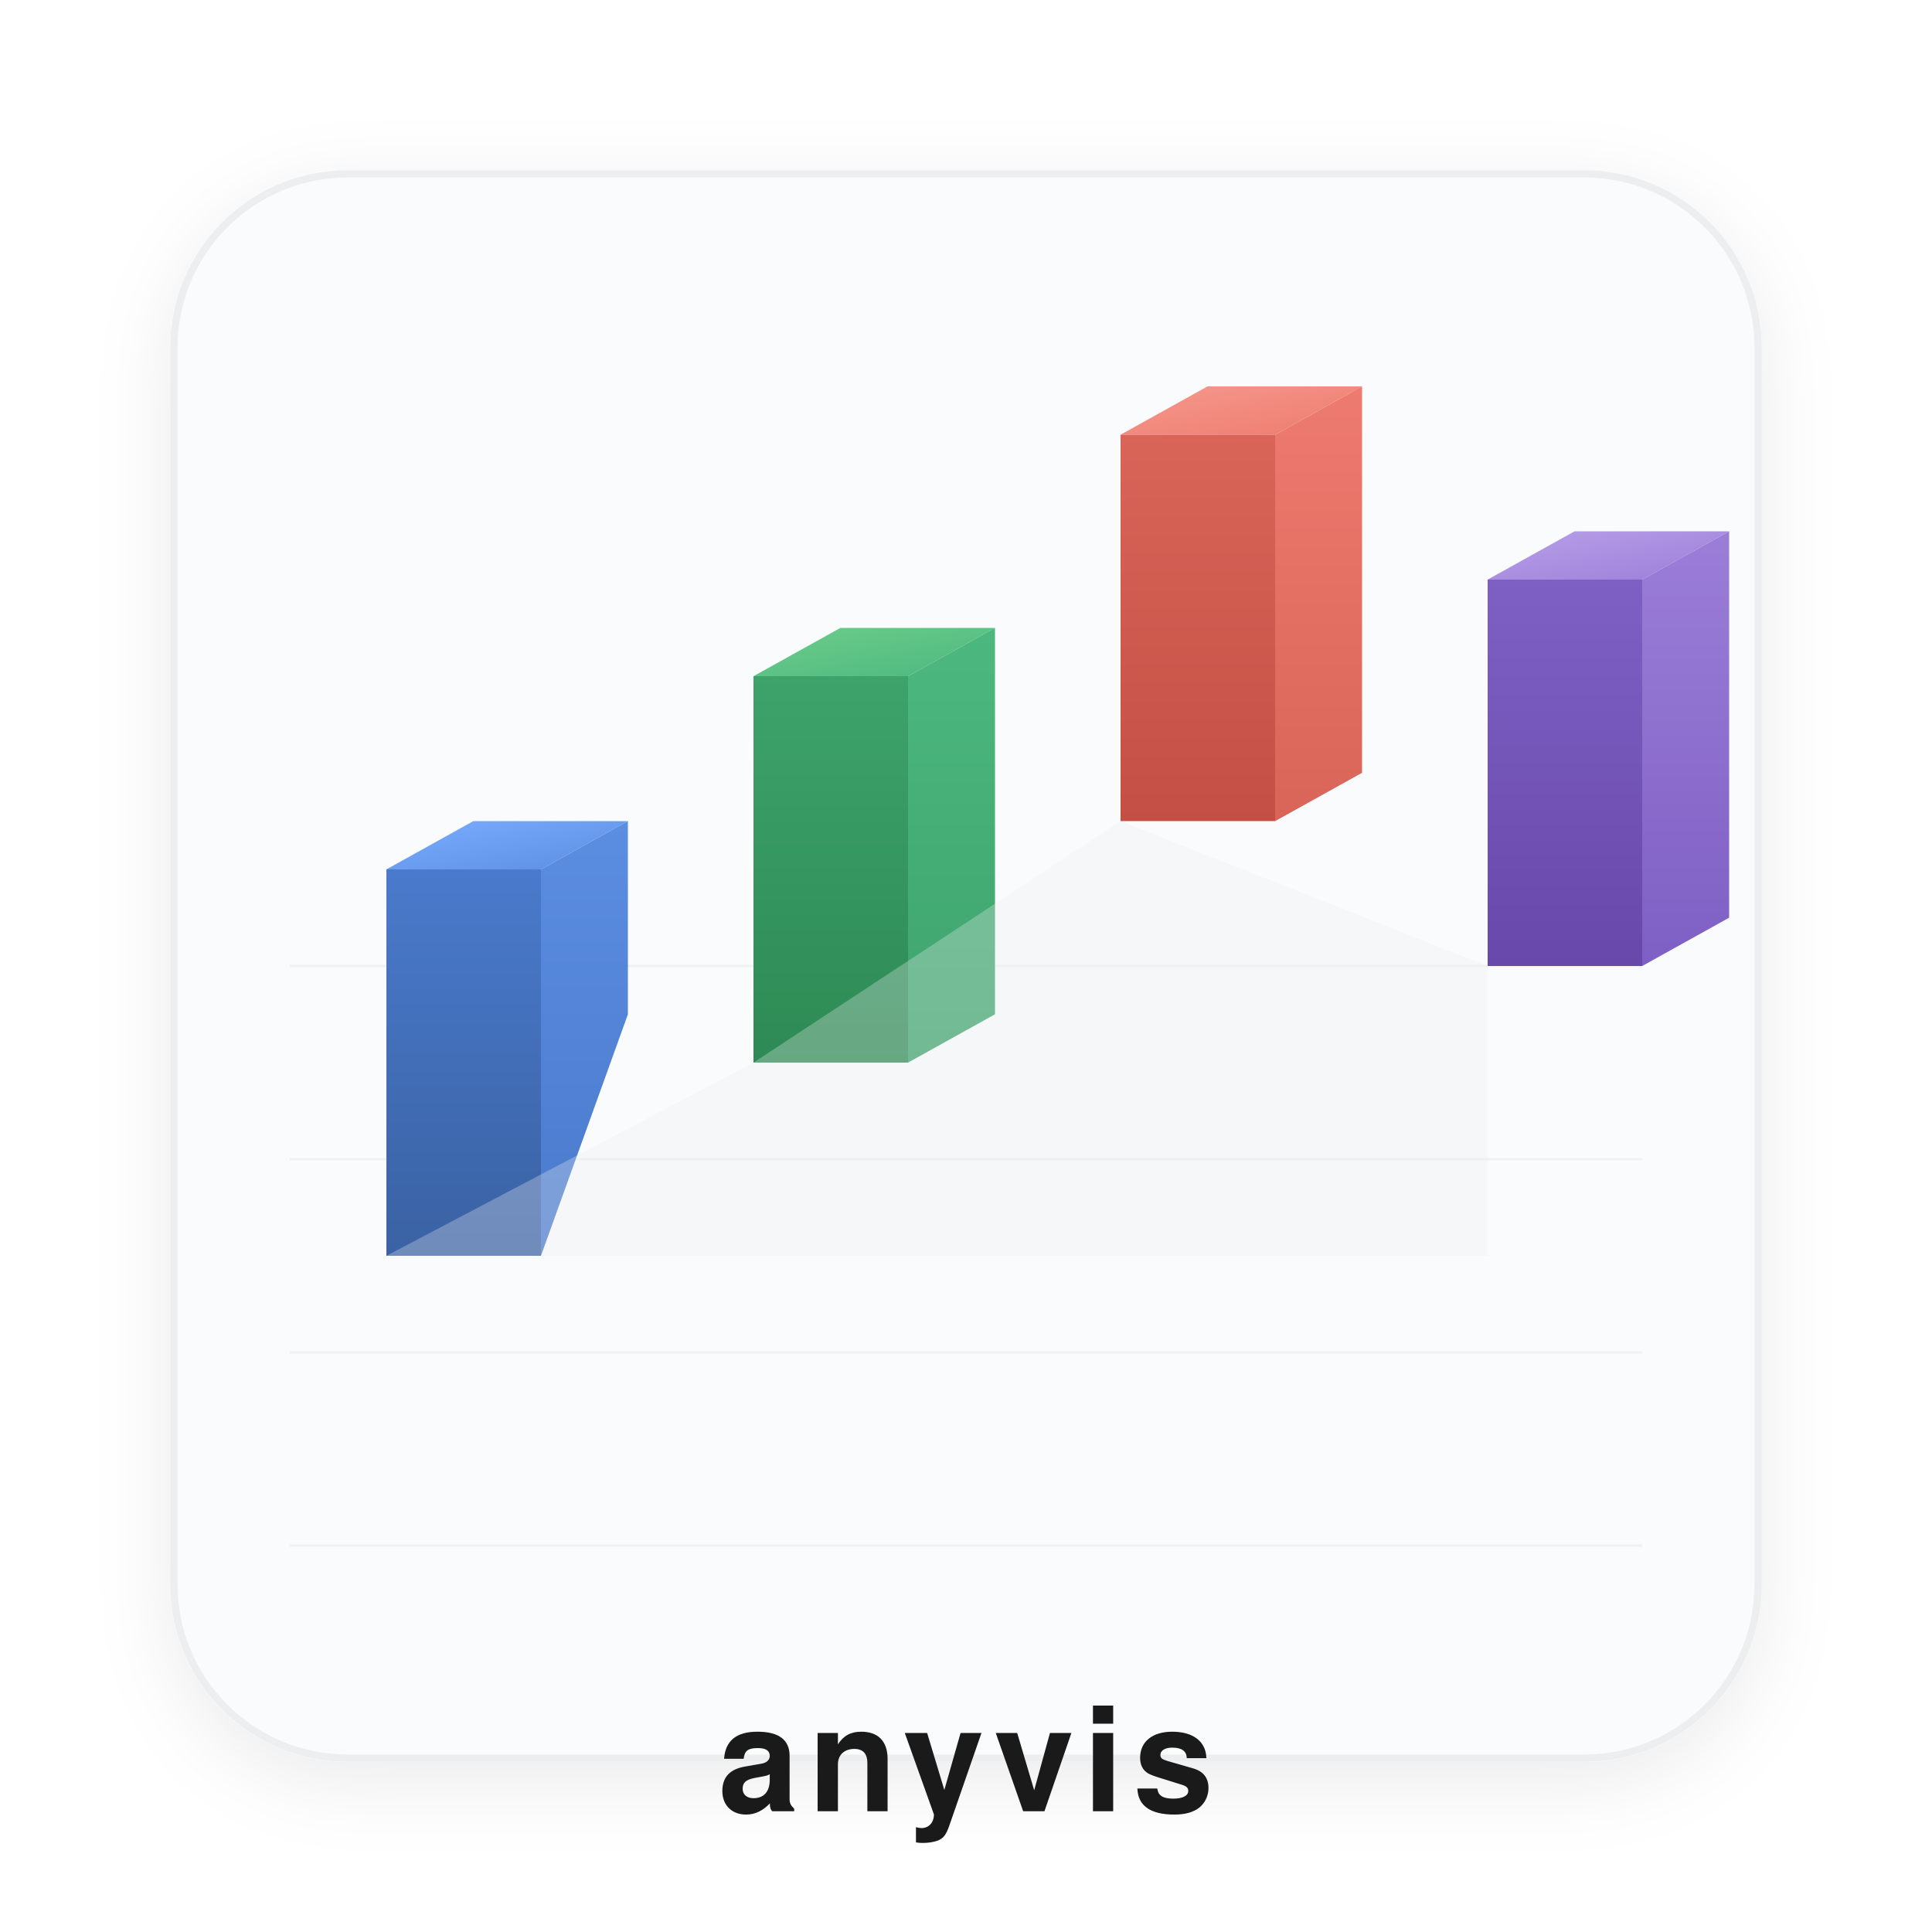
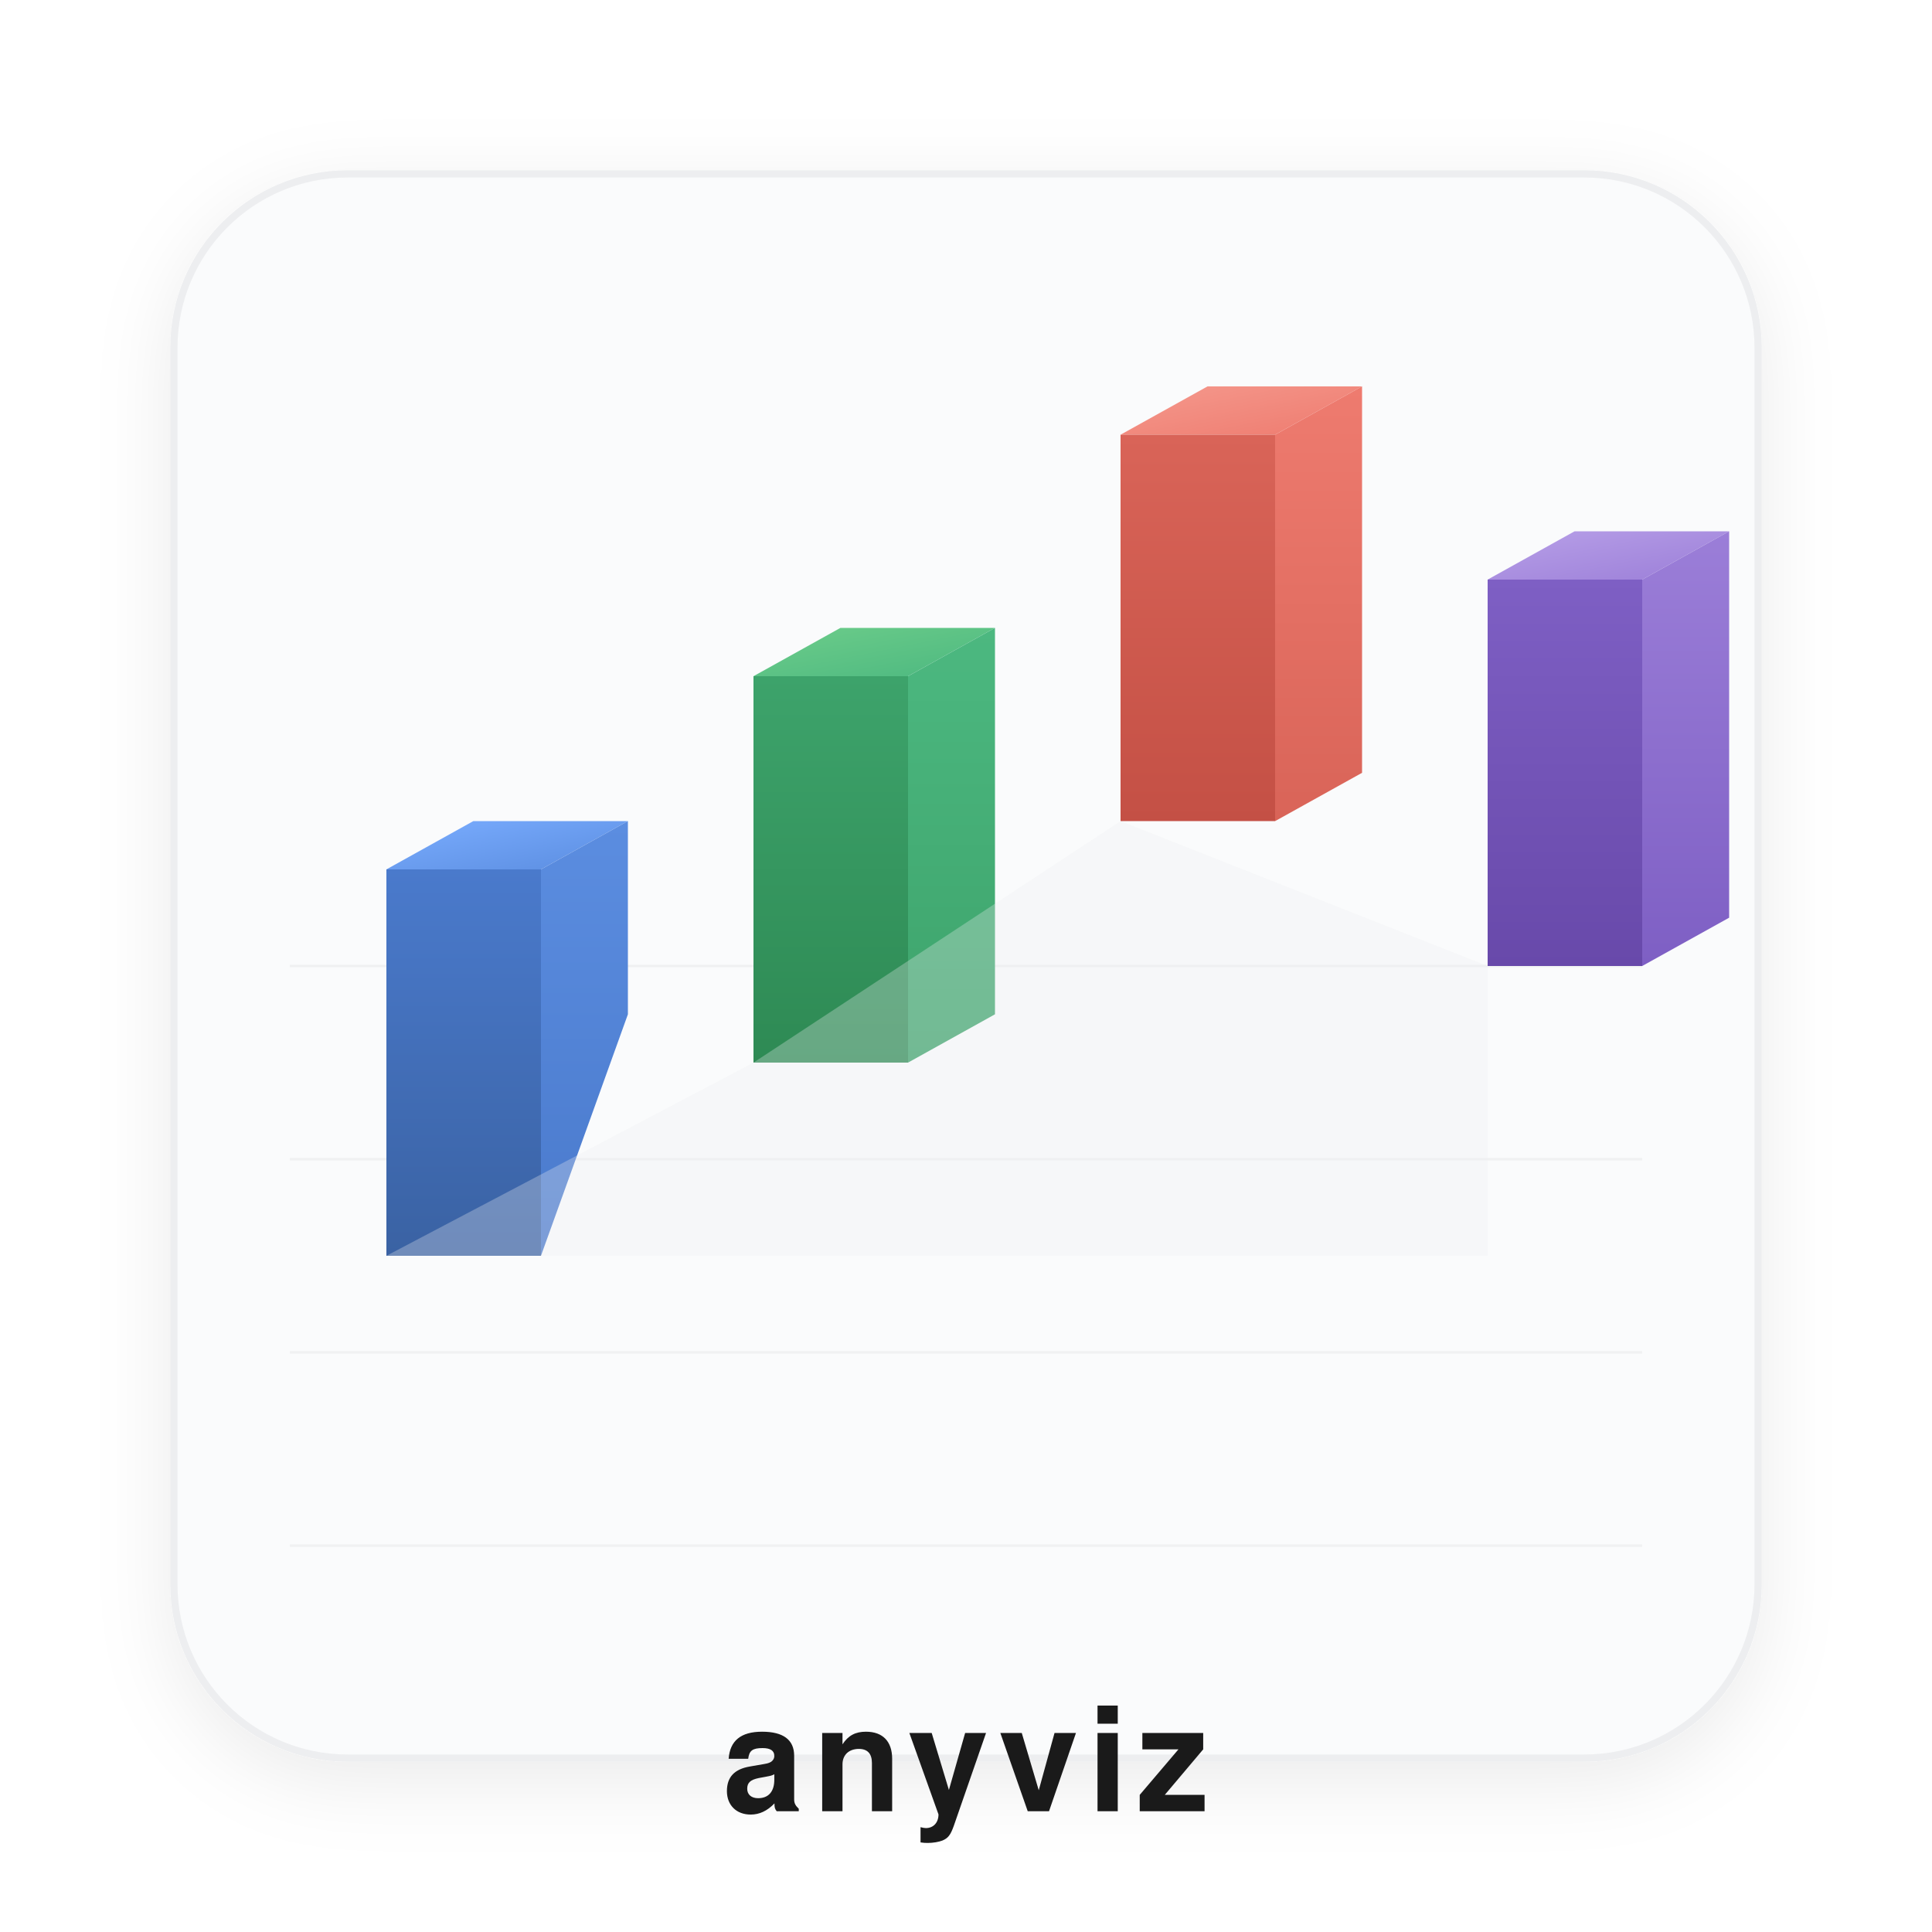
<svg xmlns="http://www.w3.org/2000/svg" viewBox="0 0 400 400" fill="none">
  <defs>
    <linearGradient id="top1" x1="0" y1="0" x2="1" y2="1">
      <stop offset="0%" stop-color="#7AADFF" />
      <stop offset="100%" stop-color="#5B8DE0" />
    </linearGradient>
    <linearGradient id="left1" x1="0" y1="0" x2="0" y2="1">
      <stop offset="0%" stop-color="#4A7ACC" />
      <stop offset="100%" stop-color="#3A62A3" />
    </linearGradient>
    <linearGradient id="right1" x1="0" y1="0" x2="0" y2="1">
      <stop offset="0%" stop-color="#5B8DE0" />
      <stop offset="100%" stop-color="#4A7ACC" />
    </linearGradient>
    <linearGradient id="top2" x1="0" y1="0" x2="1" y2="1">
      <stop offset="0%" stop-color="#6DCD8A" />
      <stop offset="100%" stop-color="#4CB880" />
    </linearGradient>
    <linearGradient id="left2" x1="0" y1="0" x2="0" y2="1">
      <stop offset="0%" stop-color="#3DA36B" />
      <stop offset="100%" stop-color="#2E8A54" />
    </linearGradient>
    <linearGradient id="right2" x1="0" y1="0" x2="0" y2="1">
      <stop offset="0%" stop-color="#4CB880" />
      <stop offset="100%" stop-color="#3DA36B" />
    </linearGradient>
    <linearGradient id="top3" x1="0" y1="0" x2="1" y2="1">
      <stop offset="0%" stop-color="#F5998D" />
      <stop offset="100%" stop-color="#EE7B6F" />
    </linearGradient>
    <linearGradient id="left3" x1="0" y1="0" x2="0" y2="1">
      <stop offset="0%" stop-color="#D96458" />
      <stop offset="100%" stop-color="#C45045" />
    </linearGradient>
    <linearGradient id="right3" x1="0" y1="0" x2="0" y2="1">
      <stop offset="0%" stop-color="#EE7B6F" />
      <stop offset="100%" stop-color="#D96458" />
    </linearGradient>
    <linearGradient id="top4" x1="0" y1="0" x2="1" y2="1">
      <stop offset="0%" stop-color="#B8A0E8" />
      <stop offset="100%" stop-color="#9B7ED8" />
    </linearGradient>
    <linearGradient id="left4" x1="0" y1="0" x2="0" y2="1">
      <stop offset="0%" stop-color="#7E5FC4" />
      <stop offset="100%" stop-color="#6849AA" />
    </linearGradient>
    <linearGradient id="right4" x1="0" y1="0" x2="0" y2="1">
      <stop offset="0%" stop-color="#9B7ED8" />
      <stop offset="100%" stop-color="#7E5FC4" />
    </linearGradient>
    <filter id="shadow" x="-20%" y="-20%" width="140%" height="140%">
      <feDropShadow dx="0" dy="4" stdDeviation="8" flood-color="#000000" flood-opacity="0.08" />
    </filter>
  </defs>
  <rect x="36" y="36" width="328" height="328" rx="36" fill="#FAFBFC" stroke="#EDEEF0" stroke-width="1.5" filter="url(#shadow)" />
  <g opacity="0.04">
    <line x1="60" y1="200" x2="340" y2="200" stroke="#000" stroke-width="0.5" />
    <line x1="60" y1="240" x2="340" y2="240" stroke="#000" stroke-width="0.5" />
    <line x1="60" y1="280" x2="340" y2="280" stroke="#000" stroke-width="0.5" />
    <line x1="60" y1="320" x2="340" y2="320" stroke="#000" stroke-width="0.5" />
  </g>
  <g transform="translate(200,220)">
    <g transform="translate(-120,0)">
      <polygon points="0,-40 18,-50 50,-50 32,-40" fill="url(#top1)" />
      <polygon points="0,-40 32,-40 32,40 0,40" fill="url(#left1)" />
      <polygon points="32,-40 50,-50 50,-10 32,40" fill="url(#right1)" />
    </g>
    <g transform="translate(-44,0)">
      <polygon points="0,-80 18,-90 50,-90 32,-80" fill="url(#top2)" />
      <polygon points="0,-80 32,-80 32,0 0,0" fill="url(#left2)" />
      <polygon points="32,-80 50,-90 50,-10 32,0" fill="url(#right2)" />
    </g>
    <g transform="translate(32,0)">
      <polygon points="0,-130 18,-140 50,-140 32,-130" fill="url(#top3)" />
      <polygon points="0,-130 32,-130 32,-50 0,-50" fill="url(#left3)" />
      <polygon points="32,-130 50,-140 50,-60 32,-50" fill="url(#right3)" />
    </g>
    <g transform="translate(108,0)">
      <polygon points="0,-100 18,-110 50,-110 32,-100" fill="url(#top4)" />
      <polygon points="0,-100 32,-100 32,-20 0,-20" fill="url(#left4)" />
      <polygon points="32,-100 50,-110 50,-30 32,-20" fill="url(#right4)" />
    </g>
    <polygon points="-120,40 -44,0 32,-50 108,-20 108,40 -120,40" fill="#EDEEF0" opacity="0.3" />
  </g>
-   <text x="200" y="375" text-anchor="middle" font-family="'Helvetica Neue', Helvetica, Arial, 'PingFang SC', 'Microsoft YaHei', sans-serif" font-size="30" font-weight="700" fill="#1A1A1A" letter-spacing="2">anyvis</text>
+   <text x="200" y="375" text-anchor="middle" font-family="'Helvetica Neue', Helvetica, Arial, 'PingFang SC', 'Microsoft YaHei', sans-serif" font-size="30" font-weight="700" fill="#1A1A1A" letter-spacing="2">anyviz</text>
</svg>
